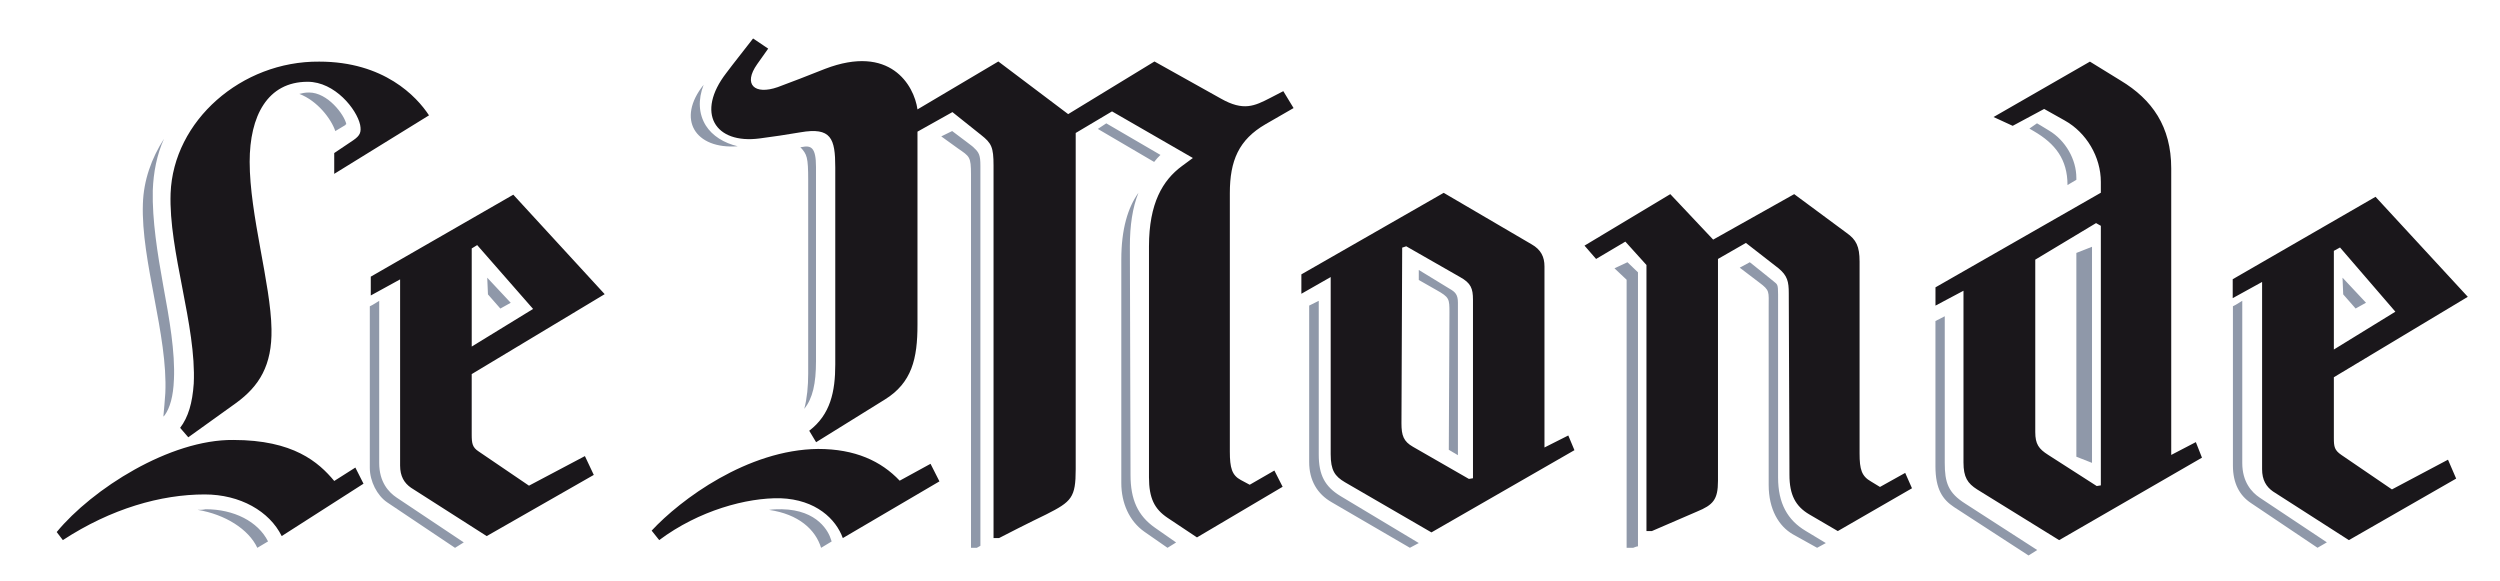
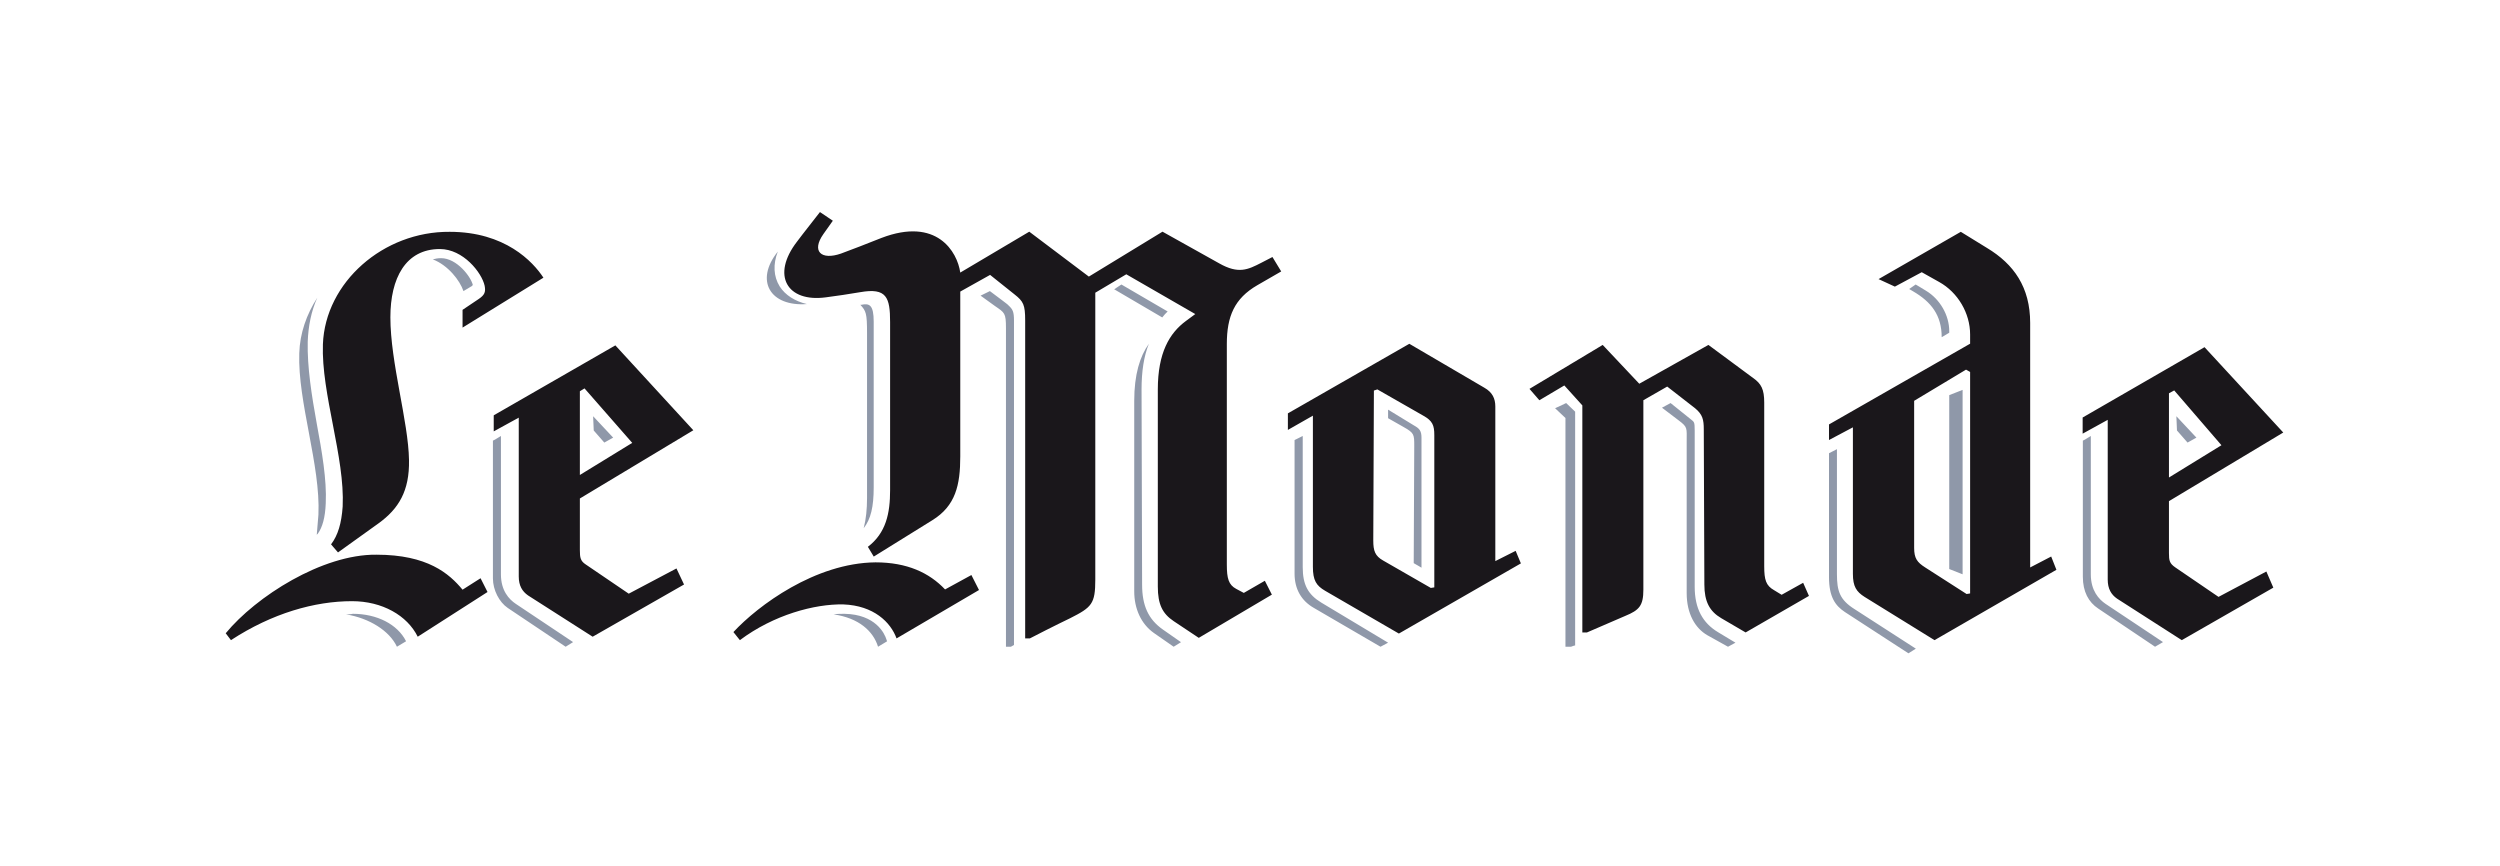
- <svg xmlns="http://www.w3.org/2000/svg" fill="none" height="33" viewBox="0 0 142 33" width="142">
-   <g clip-rule="evenodd" fill-rule="evenodd">
-     <path d="m19.672 7.053c-.117-.546-1.061-1.799-2.119-1.799-.237 0-.393.039-.549.08 1.02.391 1.804 1.405 2.041 2.112l.587-.352v-.04zm6.67 23.755-3.811-2.544c-.458-.306-.992-.884-.992-1.963v-9.212l-.382.232-.152.077v9.171c0 .771.418 1.58.989 1.966l3.852 2.582zm-16.463-9.241c.075-1.563-.261-3.469-.599-5.3-.338-1.867-.64-3.774-.602-5.449.038-1.028.226-2.019.638-2.935-.712 1.105-1.161 2.362-1.2 3.697-.112 3.24 1.426 7.47 1.274 10.75-.031.445-.068.89-.111 1.334l.074-.077c.301-.42.488-1.067.525-2.02zm5.346 9.185c-.572-1.135-1.942-1.828-3.544-1.828-.154.035-.306.035-.458.035 1.563.257 2.896 1.097 3.393 2.157l.609-.364zm13.784-13.554-1.334-1.425.041.949.704.804zm36.546-8-3.198-1.875.48-.317 3.077 1.794c-.12.119-.24.238-.359.398zm.76 21.918-1.313-.913c-.863-.607-1.312-1.633-1.312-2.772v-12.683c0-1.747.376-2.962.974-3.797-.337.834-.487 1.86-.487 3.038l.037 12.985c0 1.405.413 2.317 1.389 3.001l1.2.837-.488.303zm-10.628-.116s-.124.077-.205.116h-.329v-21.202c0-1.025-.082-1.025-.741-1.483l-.948-.684.619-.303c.493.379 1.235.912 1.235.95.288.265.369.416.369 1.025v21.618zm-15.72-26.186c-.328.846-.287 1.654.124 2.317.372.587 1.028.992 1.812 1.177-2.428.183-3.496-1.544-1.935-3.494zm5.716 18.411c.158-.605.222-1.284.222-2.001v-10.983c0-1.32-.065-1.47-.446-1.885h.065c.539-.114.825 0 .825 1.131v11.021c0 1.284-.189 2.114-.666 2.718m.955 7.89c-.318-1.037-1.279-1.914-2.957-2.154.241-.038.48-.038.721-.038 2.076.038 2.676 1.313 2.796 1.713l.04.118-.6.361zm57.07-.27-1.145-.69c-1.033-.615-1.568-1.572-1.568-3.03v-10.39c0-.613-.037-.574-.268-.767 0 0-.802-.652-1.338-1.074l-.572.309 1.107.842c.613.459.537.497.537 1.419v10.083c0 1.38.573 2.339 1.375 2.801l1.376.766zm-10.671.19v-15.568l-.598-.573-.736.345.689.65v15.225h.371c.091-.04.229-.079.229-.079zm-12.45-.191-4.446-2.668c-.89-.54-1.236-1.197-1.236-2.357v-8.733l-.387.193-.157.077v8.888c0 1.044.463 1.815 1.277 2.281l4.444 2.588zm2.223-4.991v-8.66c0-.456-.147-.609-.482-.798l-1.741-1.063v.57l1.0.569c.741.417.741.494.741 1.293l-.036 7.785zm35.127-15.64v-.112c0-1.045-.613-2.126-1.553-2.687-.36-.224-.683-.411-.683-.411l-.432.299.251.147c1.225.711 1.914 1.606 1.914 3.06zm14.229 20.591-3.822-2.544c-.452-.306-.983-.884-.983-1.963v-9.212l-.379.232-.152.077v9.054c0 1.003.38 1.697 1.022 2.122l3.783 2.542zm-16.452.437-4.082-2.633c-.979-.617-1.17-1.199-1.17-2.324v-8.322l-.302.156-.227.115v8.245c0 1.319.416 1.899 1.058 2.324l4.23 2.748zm18.675-14.047-1.334-1.424.039.949.705.804zm-15.563 9.096v-12.274l-.889.35v11.574z" fill="#8f98a9" />
-     <path d="m20.647 27.474-.463-.917-1.199.762c-.89-1.07-2.324-2.329-5.731-2.329-3.602-.038-8.019 2.786-10.033 5.23l.349.458c2.748-1.795 5.578-2.594 8.056-2.594 2.014 0 3.679.954 4.375 2.365zm3.721-20.921c-.698-1.069-2.557-3.053-6.237-3.053-4.414-.037-8.286 3.359-8.441 7.482-.117 3.283 1.471 7.52 1.315 10.802-.076 1.108-.31 1.909-.773 2.518l.463.536 2.712-1.946c1.318-.958 2.053-2.14 2.014-4.199-.039-2.558-1.24-6.49-1.24-9.504 0-2.597 1.008-4.544 3.293-4.544 1.55 0 2.789 1.565 2.981 2.443.079.419 0 .61-.387.877l-1.084.728v1.182l5.383-3.323zm9.978 10.155-5.19-5.65-8.096 4.656v1.069l1.666-.914v10.574c0 .609.233.992.619 1.26l4.3 2.747 6.082-3.475-.504-1.069-3.177 1.68-2.865-1.948c-.349-.227-.388-.457-.388-.954v-3.435zm-4.067.84-3.485 2.137v-5.574l.31-.19zm17.593 13.015c-.39-1.076-1.517-2.187-3.541-2.263-1.908-.039-4.632.691-6.888 2.378l-.429-.538c1.635-1.764 5.449-4.601 9.456-4.64 2.103 0 3.581.691 4.632 1.803l1.752-.959.506.998zm24.009-23.507c-1.52.881-2.026 2.072-2.026 3.912v14.684c0 .923.118 1.342.623 1.612l.506.27 1.401-.808.468.923-4.865 2.876-1.672-1.114c-.742-.498-1.054-1.112-1.054-2.301v-13.114c0-2.453.781-3.759 1.87-4.562l.623-.46-4.592-2.647-2.063 1.226v19.097c0 1.611-.233 1.841-1.675 2.569 0 0-1.125.538-2.679 1.343h-.313v-21.166c0-1.035-.118-1.266-.702-1.726l-1.633-1.303-1.985 1.111v10.969c0 1.916-.311 3.296-1.867 4.254l-3.891 2.416-.391-.651c1.208-.922 1.479-2.227 1.479-3.76v-11.196c0-1.649-.231-2.3-1.984-1.994-.661.114-1.673.268-2.295.345-2.569.346-3.659-1.457-1.907-3.719 0 0 .429-.576 1.518-1.957l.858.577-.625.882c-.816 1.152-.155 1.766 1.169 1.304.622-.231 1.827-.689 2.683-1.036 3.696-1.417 5.059.922 5.253 2.302l4.593-2.722 3.966 2.99 4.902-2.99 3.776 2.11c1.283.726 1.906.42 2.802-.041l.74-.383.583.96zm17.547 18.514-.349-.835-1.353.682v-10.288c0-.529-.192-.948-.734-1.254l-4.99-2.922-8.084 4.631v1.102l1.665-.949v10.061c0 .91.23 1.253.812 1.594l4.911 2.848zm19.173 2.164-.386-.874-1.432.799-.501-.305c-.541-.304-.658-.685-.658-1.596v-10.895c0-.874-.193-1.252-.736-1.633l-2.978-2.203-4.602 2.583-2.435-2.583-4.873 2.925.658.757 1.662-.985 1.199 1.328v15.112h.309c1.934-.839 2.553-1.103 2.553-1.103.928-.381 1.2-.684 1.2-1.746v-12.607l1.587-.91 1.856 1.444c.501.416.578.758.578 1.403l.039 10.329c0 1.138.349 1.784 1.12 2.24l1.626.951zm-24.936-.569-.231.038-3.173-1.823c-.539-.304-.658-.645-.658-1.33l.041-9.984.23-.077 3.057 1.748c.617.342.734.646.734 1.29zm35.663.404-.233.038-2.756-1.768c-.542-.344-.736-.614-.736-1.302v-9.789l3.453-2.076.272.154v14.742zm5.744-1.574-.348-.883-1.398.728v-16.274c0-2.38-1.086-3.914-2.871-4.99l-1.747-1.076-5.474 3.147 1.087.5 1.787-.959 1.162.652c1.243.691 2.058 2.075 2.058 3.494v.613l-9.393 5.374v1.038l1.591-.845v9.751c0 .843.233 1.19.776 1.535l4.658 2.88zm15.099-9.136-5.241-5.681-8.112 4.682v1.075l1.669-.92v10.634c0 .613.233.997.621 1.267l4.309 2.763 6.093-3.495-.464-1.074-3.184 1.689-2.872-1.959c-.389-.267-.427-.459-.427-.958v-3.455zm-4.114.845-3.494 2.149v-5.605l.35-.191z" fill="#1a171b" />
-   </g>
+ <svg xmlns="http://www.w3.org/2000/svg" width="520" height="180" viewBox="0 0 520 180" fill="none">
+   <path fill-rule="evenodd" clip-rule="evenodd" d="M98.359 59.322C97.994 57.617 95.044 53.699 91.738 53.699C90.997 53.699 90.51 53.822 90.022 53.949C93.208 55.173 95.659 58.34 96.4 60.548L98.235 59.448V59.322H98.359V59.322ZM119.202 133.556L107.292 125.607C105.86 124.651 104.194 122.844 104.194 119.473V90.685L103.001 91.411L102.528 91.652V120.311C102.528 122.722 103.834 125.249 105.616 126.454L117.654 134.521L119.202 133.556ZM67.756 104.68C67.99 99.796 66.942 93.838 65.886 88.118C64.83 82.282 63.887 76.323 64.006 71.089C64.126 67.875 64.712 64.778 66 61.918C63.774 65.37 62.371 69.299 62.25 73.47C61.9 83.596 66.704 96.812 66.232 107.064C66.135 108.455 66.02 109.845 65.886 111.233L66.117 110.992C67.057 109.68 67.642 107.659 67.756 104.68M84.464 133.384C82.677 129.836 78.394 127.671 73.389 127.671C72.909 127.781 72.432 127.781 71.958 127.781C76.844 128.585 81.01 131.208 82.562 134.521L84.464 133.382V133.384ZM127.539 91.028L123.37 86.575L123.497 89.541L125.696 92.055L127.539 91.028ZM241.746 66.028L231.752 60.169L233.253 59.178L242.869 64.785C242.493 65.156 242.118 65.528 241.746 66.028ZM244.122 134.521L240.02 131.669C237.324 129.771 235.921 126.566 235.921 123.007V83.371C235.921 77.912 237.095 74.114 238.965 71.507C237.912 74.114 237.443 77.319 237.443 81L237.558 121.58C237.558 125.971 238.85 128.821 241.897 130.956L245.648 133.573L244.123 134.521H244.122ZM210.91 134.159C210.91 134.159 210.523 134.399 210.268 134.521H209.24V68.266C209.24 65.062 208.982 65.062 206.925 63.633L203.962 61.496L205.898 60.548C207.44 61.732 209.758 63.397 209.758 63.518C210.658 64.347 210.91 64.819 210.91 66.721V134.275V134.159ZM161.786 52.329C160.761 54.973 160.889 57.499 162.172 59.569C163.334 61.404 165.386 62.67 167.835 63.247C160.247 63.818 156.909 58.421 161.786 52.329M179.648 109.863C180.142 107.974 180.343 105.849 180.343 103.61V69.288C180.343 65.162 180.142 64.695 178.951 63.397H179.152C180.836 63.041 181.73 63.397 181.73 66.93V101.37C181.73 105.381 181.138 107.975 179.648 109.864M182.633 134.522C181.64 131.281 178.637 128.54 173.393 127.79C174.147 127.671 174.893 127.671 175.647 127.671C182.133 127.789 184.009 131.775 184.385 133.023L184.509 133.393L182.633 134.521V134.522ZM360.977 133.68L357.399 131.525C354.171 129.601 352.498 126.612 352.498 122.058V89.588C352.498 87.673 352.383 87.793 351.661 87.192C351.661 87.192 349.154 85.153 347.481 83.836L345.693 84.802L349.153 87.432C351.067 88.866 350.83 88.986 350.83 91.865V123.373C350.83 127.686 352.619 130.681 355.126 132.126L359.425 134.521L360.977 133.68ZM327.629 134.274V85.625L325.761 83.836L323.46 84.914L325.614 86.944V134.521H326.774C327.058 134.397 327.489 134.274 327.489 134.274H327.629ZM288.723 133.678L274.83 125.34C272.048 123.651 270.967 121.6 270.967 117.975V90.685L269.758 91.289L269.269 91.529V119.304C269.269 122.566 270.717 124.975 273.259 126.432L287.147 134.521L288.723 133.678V133.678ZM295.67 118.082V91.021C295.67 89.596 295.212 89.117 294.164 88.528L288.723 85.206V86.986L291.849 88.763C294.164 90.067 294.164 90.307 294.164 92.804L294.053 117.133L295.67 118.082ZM405.442 69.208V68.859C405.442 65.593 403.527 62.215 400.59 60.462C399.464 59.76 398.455 59.178 398.455 59.178L397.105 60.114L397.888 60.574C401.718 62.797 403.87 65.593 403.87 70.137L405.442 69.208V69.208ZM449.906 133.556L437.965 125.607C436.55 124.651 434.891 122.844 434.891 119.473V90.685L433.707 91.411L433.232 91.652V119.945C433.232 123.08 434.42 125.249 436.425 126.575L448.247 134.521L449.906 133.556V133.556ZM398.494 134.922L385.738 126.693C382.679 124.764 382.084 122.945 382.084 119.43V93.425L381.138 93.912L380.431 94.271V120.038C380.431 124.159 381.731 125.974 383.736 127.301L396.955 135.89L398.494 134.922V134.922ZM456.854 91.026L452.685 86.575L452.809 89.541L455.011 92.055L456.854 91.026ZM408.221 119.452V81.096L405.442 82.189V118.359L408.221 119.452Z" fill="#8F98A9" />
+   <path fill-rule="evenodd" clip-rule="evenodd" d="M101.405 123.138L99.957 120.274L96.211 122.655C93.431 119.311 88.948 115.377 78.3 115.377C67.042 115.259 53.24 124.082 46.947 131.719L48.038 133.151C56.627 127.541 65.468 125.044 73.215 125.044C79.509 125.044 84.712 128.025 86.888 132.436L101.405 123.138V123.138ZM113.033 57.759C110.851 54.419 105.043 48.219 93.543 48.219C79.749 48.103 67.651 58.717 67.165 71.601C66.798 81.86 71.763 95.1 71.275 105.359C71.037 108.821 70.305 111.325 68.859 113.229L70.305 114.904L78.781 108.822C82.9 105.829 85.196 102.136 85.074 95.699C84.953 87.704 81.199 75.418 81.199 65.997C81.199 57.882 84.349 51.799 91.49 51.799C96.332 51.799 100.205 56.689 100.806 59.433C101.054 60.741 100.806 61.34 99.597 62.174L96.211 64.448V68.141L113.034 57.758L113.033 57.759ZM144.213 89.493L127.995 71.838L102.695 86.388V89.727L107.901 86.87V119.914C107.901 121.818 108.629 123.012 109.837 123.851L123.273 132.436L142.279 121.577L140.705 118.237L130.778 123.486L121.824 117.4C120.733 116.69 120.612 115.973 120.612 114.421V103.685L144.213 89.493ZM131.503 92.118L120.612 98.796V81.378L121.581 80.785L131.503 92.118ZM186.482 132.789C185.265 129.427 181.743 125.956 175.416 125.718C169.452 125.597 160.94 127.878 153.893 133.151L152.55 131.47C157.661 125.956 169.579 117.093 182.1 116.969C188.672 116.969 193.291 119.129 196.574 122.603L202.05 119.606L203.632 122.725L186.482 132.789V132.789ZM261.512 59.33C256.761 62.084 255.18 65.804 255.18 71.556V117.445C255.18 120.329 255.55 121.64 257.128 122.484L258.711 123.326L263.088 120.8L264.549 123.685L249.345 132.674L244.121 129.193C241.802 127.637 240.826 125.718 240.826 122.001V81.021C240.826 73.355 243.266 69.274 246.671 66.763L248.617 65.325L234.268 57.052L227.822 60.884V120.563C227.822 125.596 227.092 126.316 222.586 128.59C222.586 128.59 219.069 130.271 214.213 132.788H213.236V66.644C213.236 63.411 212.866 62.686 211.042 61.251L205.94 57.178L199.736 60.649V94.926C199.736 100.912 198.763 105.227 193.9 108.221L181.741 115.771L180.519 113.737C184.292 110.856 185.141 106.778 185.141 101.988V67C185.141 61.847 184.419 59.811 178.94 60.77C176.875 61.126 173.713 61.607 171.767 61.847C163.739 62.928 160.332 57.293 165.806 50.225C165.806 50.225 167.146 48.426 170.549 44.108L173.231 45.911L171.278 48.666C168.727 52.267 170.793 54.184 174.933 52.74C176.875 52.019 180.644 50.586 183.318 49.501C194.867 45.073 199.127 52.382 199.736 56.696L214.088 48.189L226.482 57.532L241.802 48.189L253.601 54.782C257.612 57.052 259.558 56.095 262.357 54.655L264.669 53.459L266.491 56.458L261.512 59.33V59.33ZM316.345 117.186L315.256 114.577L311.027 116.708V84.558C311.027 82.904 310.427 81.595 308.735 80.64L293.141 71.507L267.88 85.98V89.423L273.082 86.458V117.897C273.082 120.741 273.799 121.814 275.621 122.88L290.967 131.781L316.345 117.186V117.186ZM376.262 123.949L375.055 121.219L370.579 123.716L369.016 122.763C367.324 121.814 366.958 120.622 366.958 117.777V83.729C366.958 80.997 366.355 79.817 364.658 78.627L355.351 71.744L340.97 79.817L333.36 71.744L318.131 80.884L320.187 83.251L325.381 80.174L329.127 84.323V131.548H330.094C336.139 128.927 338.071 128.101 338.071 128.101C340.971 126.912 341.82 125.964 341.82 122.647V83.249L346.78 80.406L352.579 84.916C354.145 86.218 354.386 87.286 354.386 89.3L354.508 121.577C354.508 125.132 355.597 127.151 358.01 128.575L363.091 131.548L376.262 123.949ZM298.336 122.173L297.614 122.292L287.699 116.593C286.013 115.644 285.642 114.577 285.642 112.437L285.77 81.236L286.49 80.996L296.041 86.458C297.97 87.526 298.336 88.475 298.336 90.489V122.173V122.173ZM409.784 123.436L409.056 123.556L400.443 118.03C398.75 116.955 398.143 116.112 398.143 113.96V83.37L408.934 76.884L409.784 77.366V123.434V123.436ZM427.734 118.516L426.646 115.756L422.276 118.03V67.174C422.276 59.737 418.883 54.943 413.304 51.581L407.847 48.219L390.74 58.053L394.136 59.617L399.721 56.619L403.352 58.656C407.236 60.816 409.784 65.14 409.784 69.574V71.489L380.431 88.282V91.525L385.403 88.885V119.356C385.403 121.989 386.129 123.074 387.827 124.152L402.382 133.151L427.734 118.516ZM474.918 89.966L458.54 72.212L433.191 86.843V90.201L438.406 87.328V120.558C438.406 122.473 439.134 123.674 440.345 124.516L453.812 133.151L472.852 122.23L471.402 118.873L461.453 124.152L452.476 118.029C451.26 117.193 451.142 116.595 451.142 115.036V104.238L474.918 89.966ZM462.061 92.606L451.143 99.322V81.805L452.237 81.208L462.061 92.606V92.606Z" fill="#1A171B" />
</svg>
